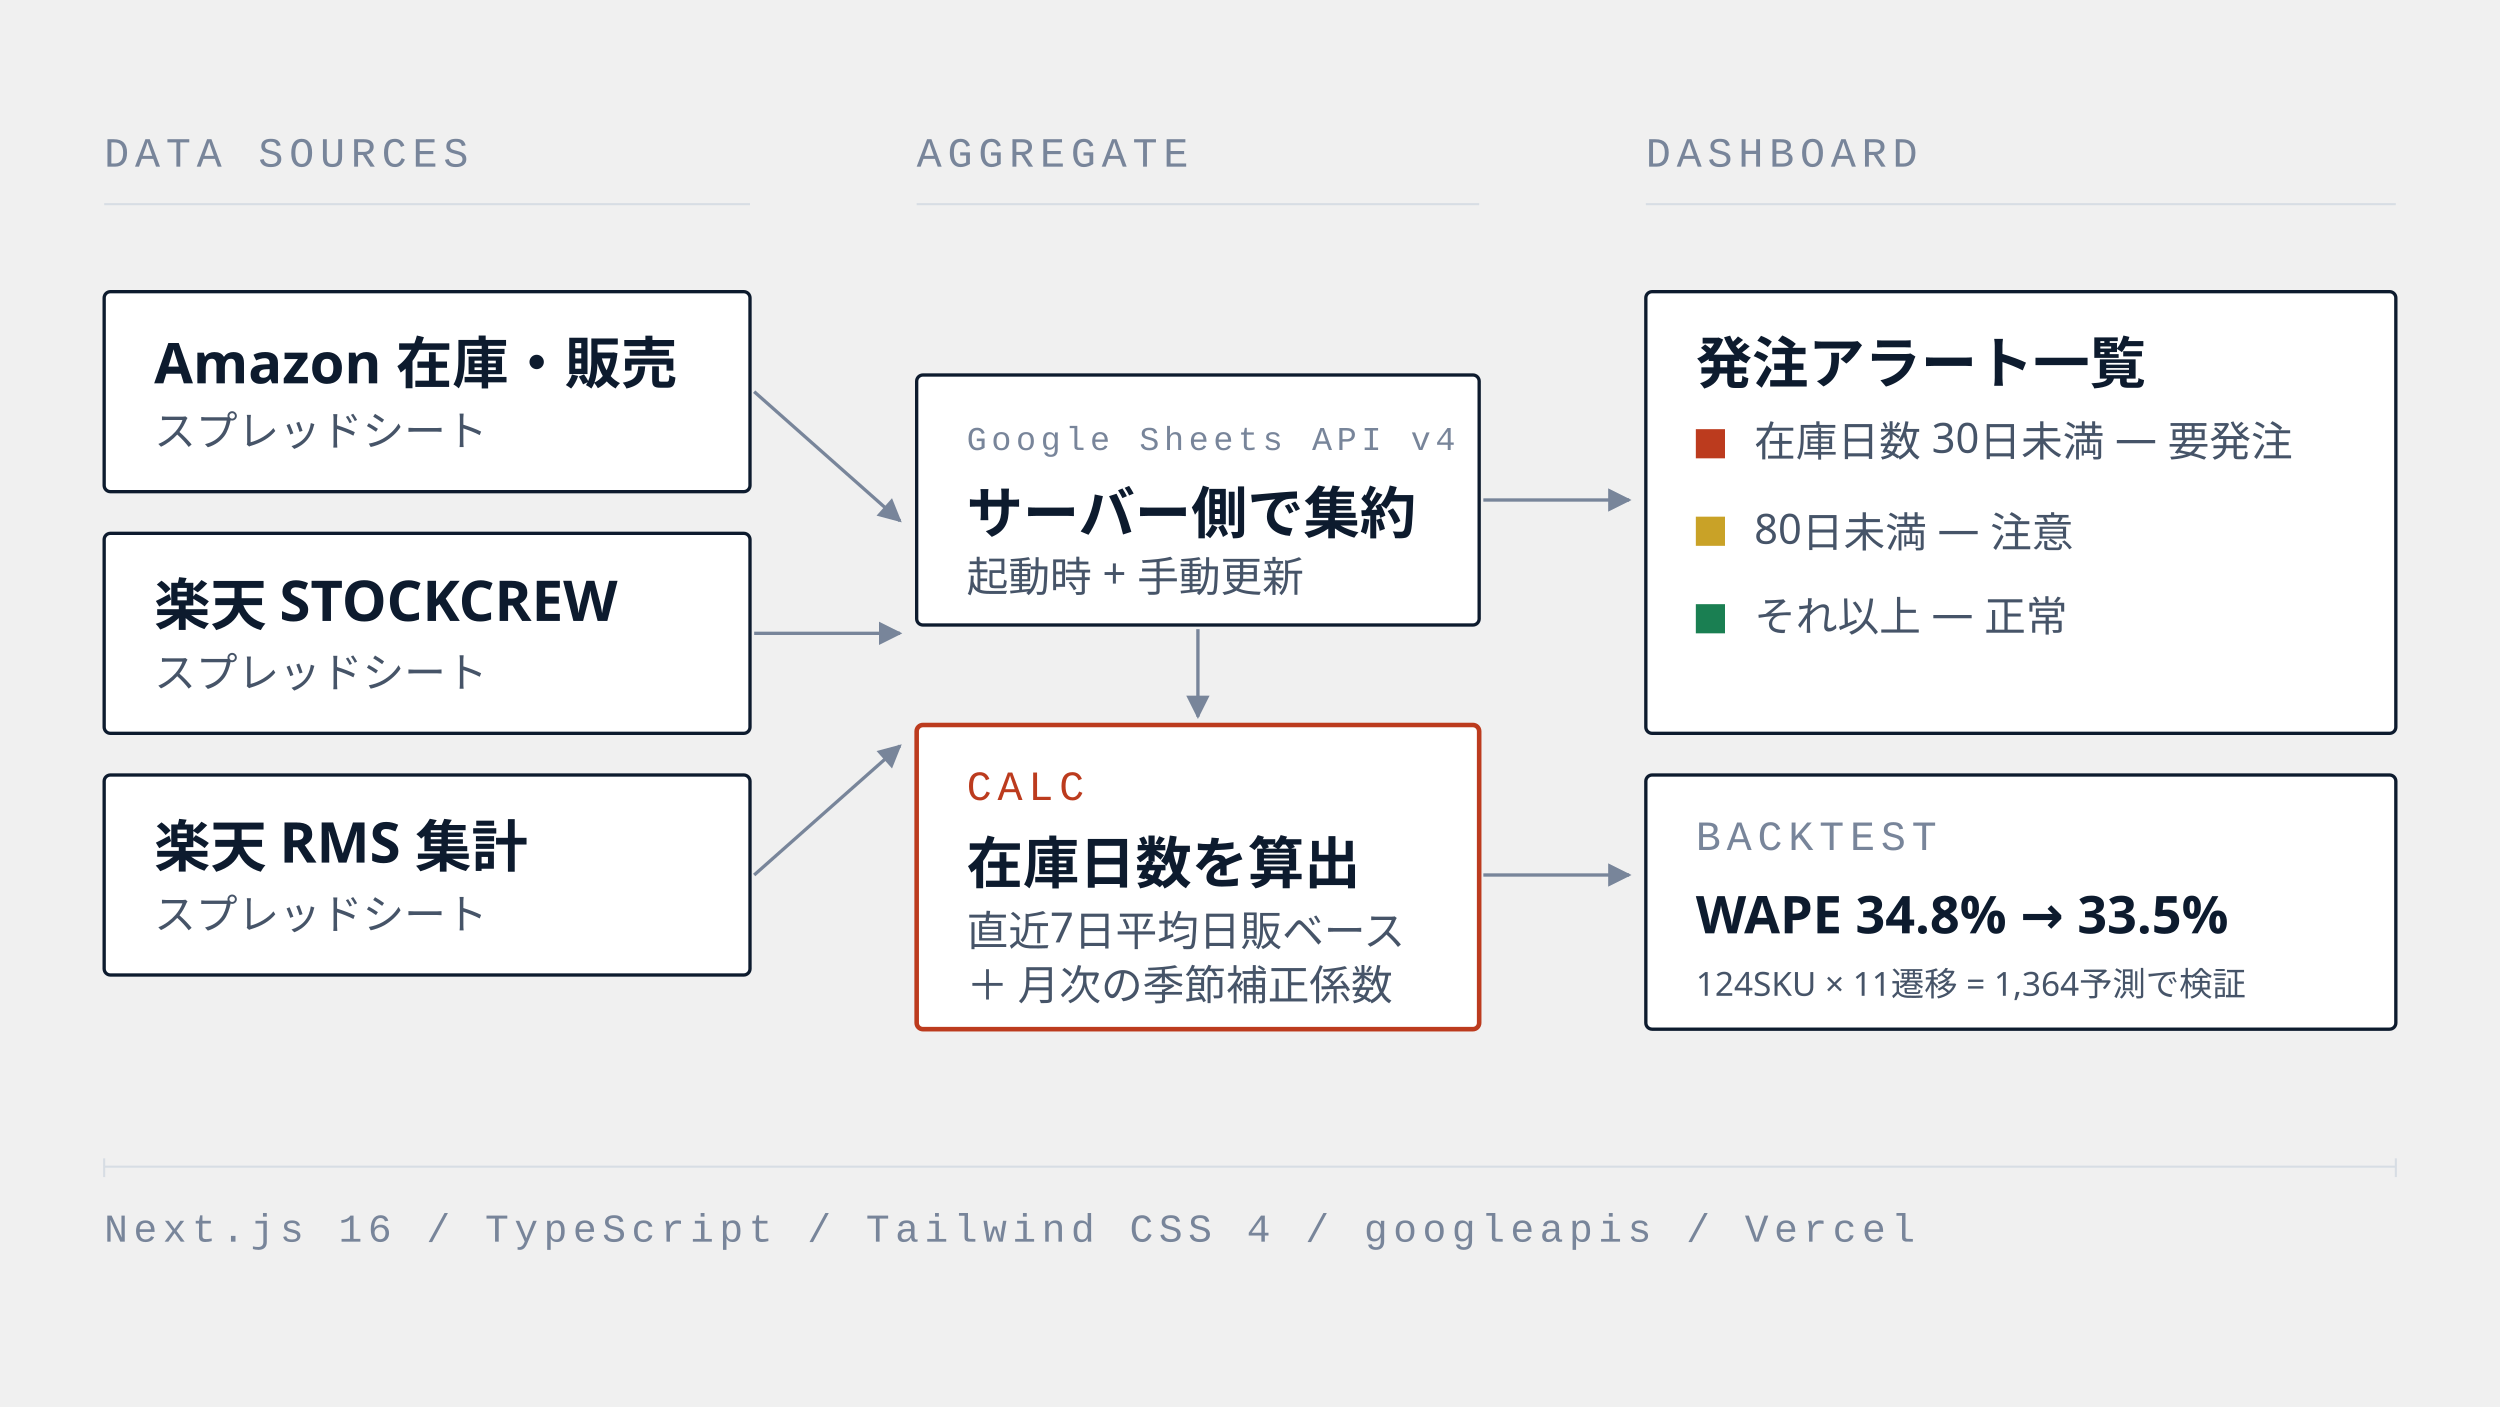
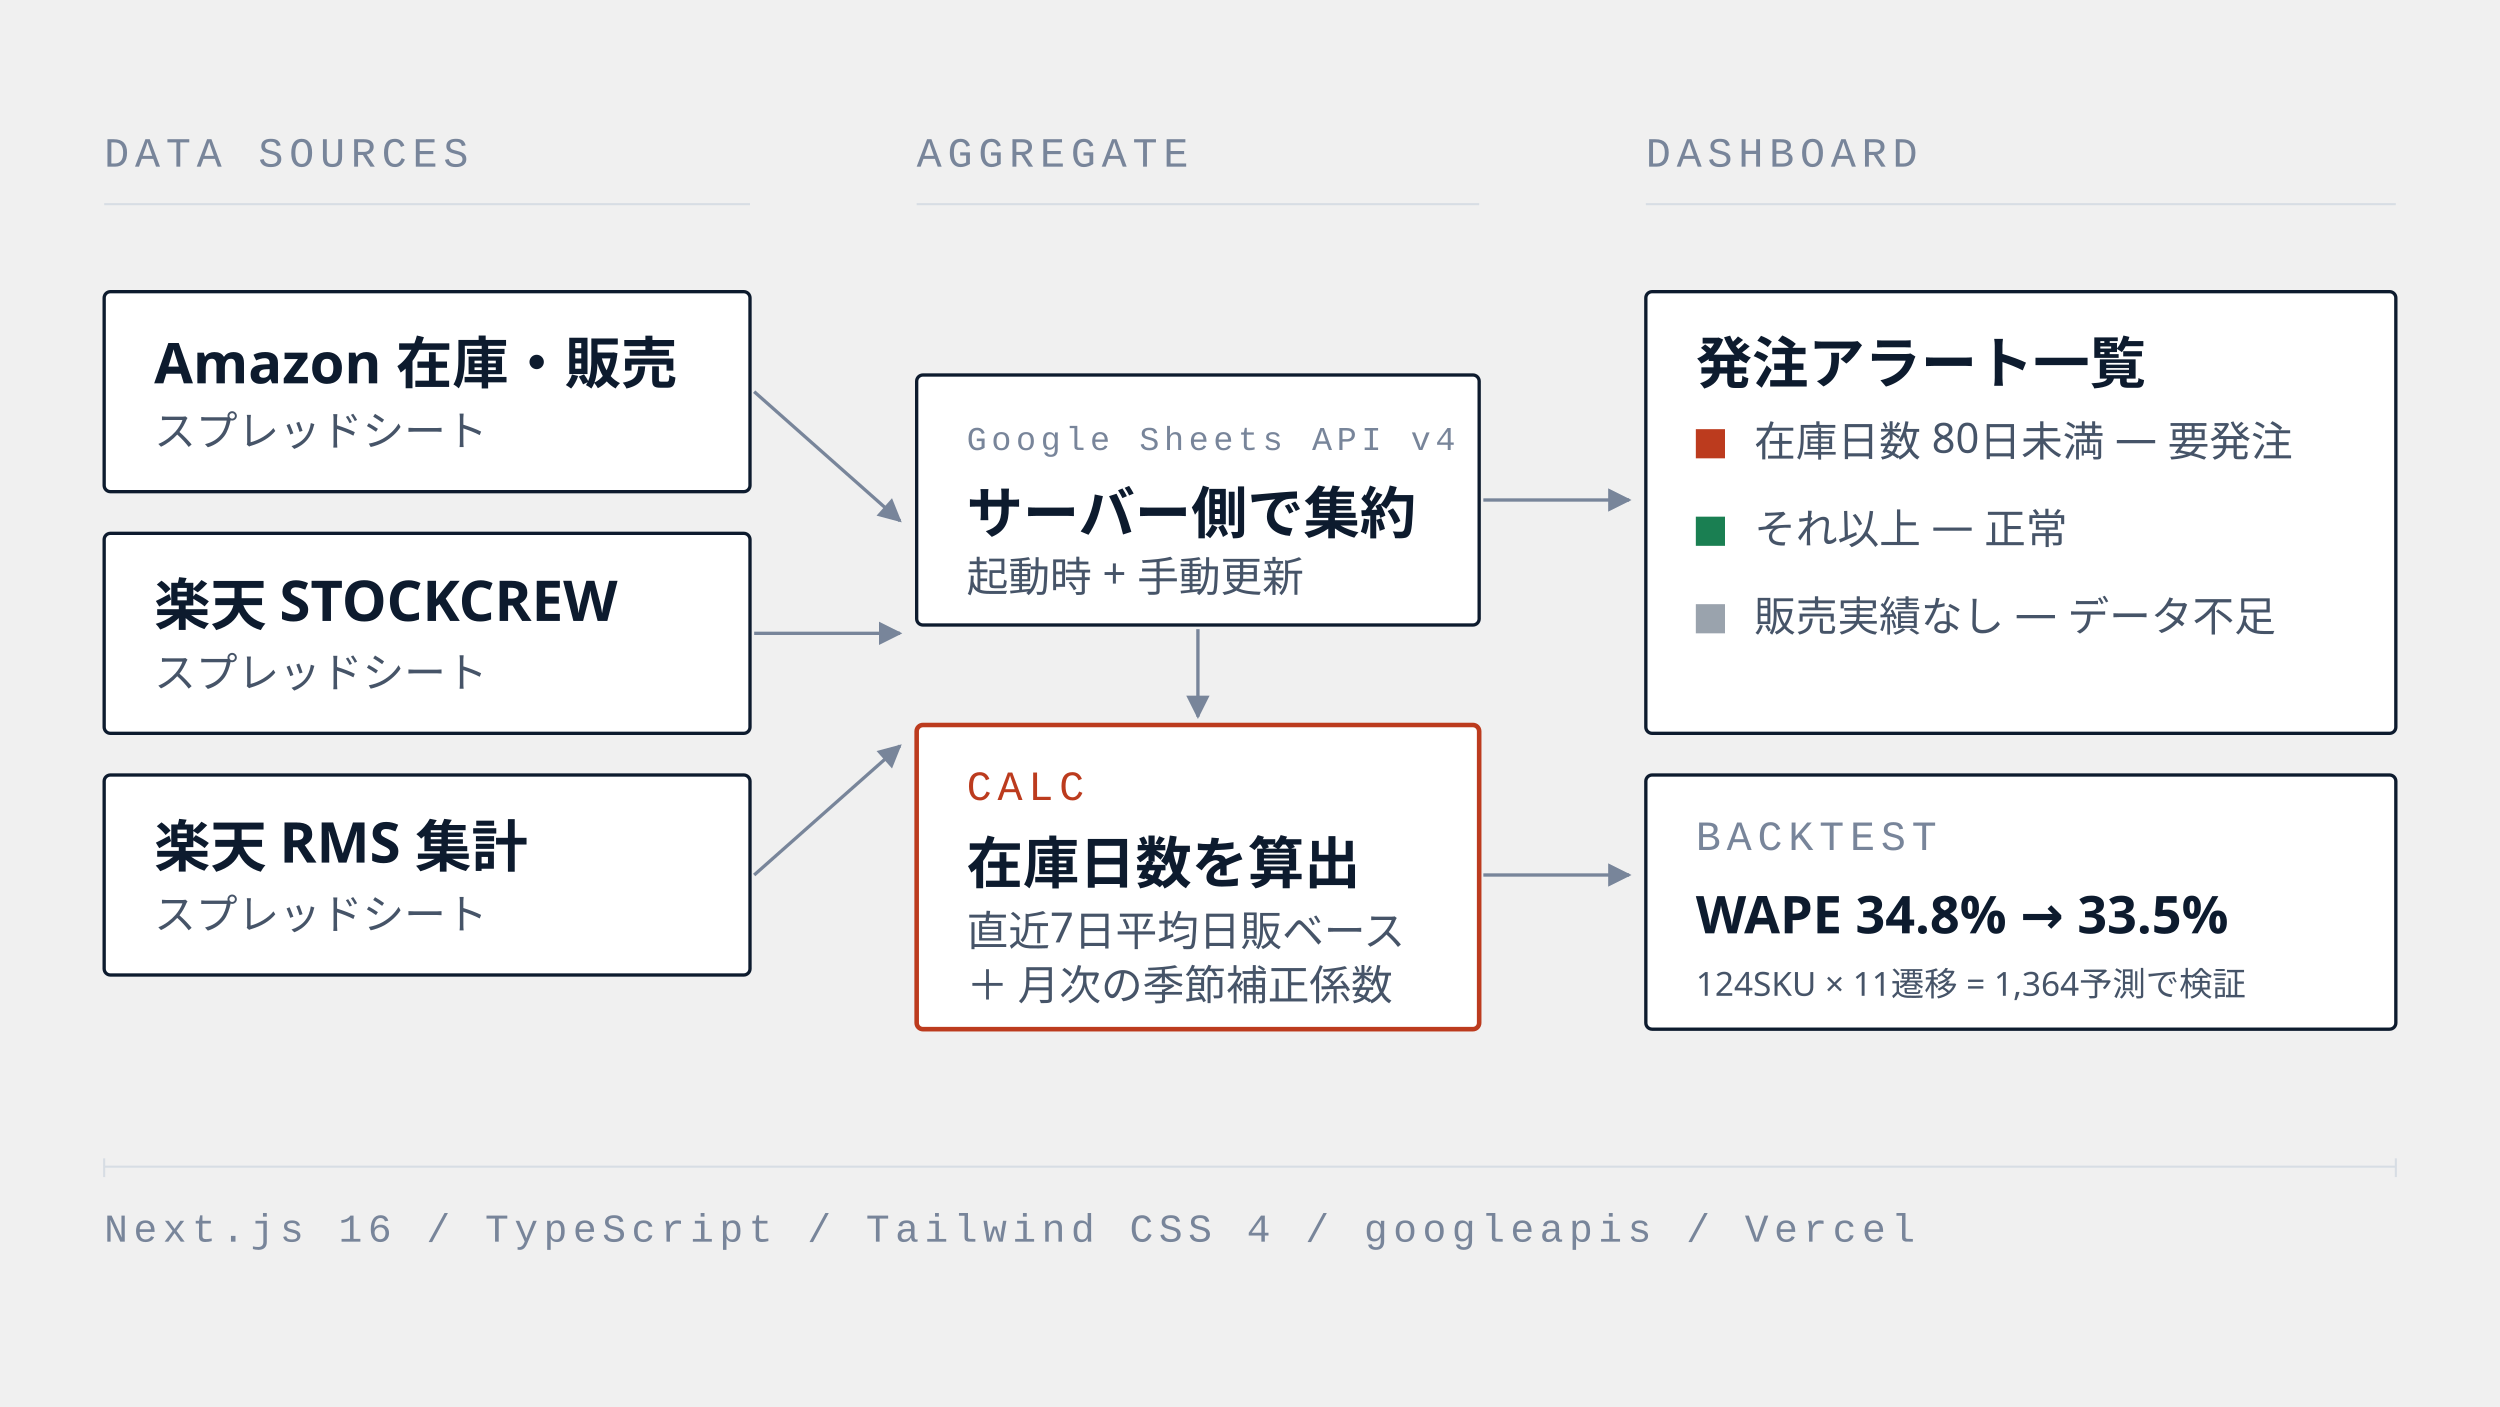
<svg xmlns="http://www.w3.org/2000/svg" viewBox="0 0 1200 675" role="img" aria-label="EC在庫アラートダッシュボードの構成図">
  <defs>
    <marker id="ar" viewBox="0 0 10 10" refX="9" refY="5" markerWidth="7" markerHeight="7" orient="auto-start-reverse">
      <path d="M0 0 L10 5 L0 10 z" fill="#78859a" />
    </marker>
    <style>
      .jp { font-family: 'Hiragino Kaku Gothic ProN','Yu Gothic',Meiryo,sans-serif; }
      .mn { font-family: 'SFMono-Regular',Consolas,'Courier New',monospace; }
      .box { fill:#fff; stroke:#0d1b2e; stroke-width:1.6; }
      .box-a { fill:#fff; stroke:#bc3b1e; stroke-width:2.2; }
      .lbl { font-size:20px; letter-spacing:.14em; fill:#78859a; }
      .ttl { font-size:27px; font-weight:700; fill:#0d1b2e; }
      .sub { font-size:20px; fill:#465468; }
      .arw { stroke:#78859a; stroke-width:1.6; fill:none; marker-end:url(#ar); }
    </style>
  </defs>
  <text class="mn lbl" x="50" y="80">DATA SOURCES</text>
  <text class="mn lbl" x="440" y="80">AGGREGATE</text>
  <text class="mn lbl" x="790" y="80">DASHBOARD</text>
  <line x1="50" y1="98" x2="360" y2="98" stroke="#d7dde4" />
  <line x1="440" y1="98" x2="710" y2="98" stroke="#d7dde4" />
  <line x1="790" y1="98" x2="1150" y2="98" stroke="#d7dde4" />
  <rect class="box" x="50" y="140" width="310" height="96" rx="3" />
  <text class="jp ttl" x="74" y="184">Amazon 在庫・販売</text>
  <text class="jp sub" x="74" y="214">スプレッドシート</text>
  <rect class="box" x="50" y="256" width="310" height="96" rx="3" />
  <text class="jp ttl" x="74" y="300">楽天 STOCKCREW</text>
  <text class="jp sub" x="74" y="330">スプレッドシート</text>
  <rect class="box" x="50" y="372" width="310" height="96" rx="3" />
  <text class="jp ttl" x="74" y="416">楽天 RMS 集計</text>
  <text class="jp sub" x="74" y="446">スプレッドシート</text>
  <path class="arw" d="M362 188 L432 250" />
  <path class="arw" d="M362 304 L432 304" />
  <path class="arw" d="M362 420 L432 358" />
  <rect class="box" x="440" y="180" width="270" height="120" rx="3" />
  <text class="mn lbl" x="464" y="216" style="font-size:16px">Google Sheets API v4</text>
  <text class="jp ttl" x="464" y="256">サーバー側で集約</text>
  <text class="jp sub" x="464" y="284">起動時 + 手動更新</text>
  <path class="arw" d="M575 302 L575 344" />
  <rect class="box-a" x="440" y="348" width="270" height="146" rx="3" />
  <text class="mn lbl" x="464" y="384" style="fill:#bc3b1e">CALC</text>
  <text class="jp ttl" x="464" y="424">在庫日数を算出</text>
  <text class="jp sub" x="464" y="454">直近7日平均日販ベース</text>
  <text class="jp sub" x="464" y="480">＋ 月次の季節補正係数</text>
  <path class="arw" d="M712 240 L782 240" />
  <path class="arw" d="M712 420 L782 420" />
  <rect class="box" x="790" y="140" width="360" height="212" rx="3" />
  <text class="jp ttl" x="814" y="184">発注アラート一覧</text>
  <rect x="814" y="206" width="14" height="14" fill="#bc3b1e" />
-   <text class="jp sub" x="842" y="219">在庫日数 30日未満 — 要発注</text>
-   <rect x="814" y="248" width="14" height="14" fill="#c9a227" />
-   <text class="jp sub" x="842" y="261">80日未満 — 注意</text>
-   <rect x="814" y="290" width="14" height="14" fill="#1a7f52" />
-   <text class="jp sub" x="842" y="303">それ以上 — 正常</text>
+   <text class="jp sub" x="842" y="219">在庫日数 80日未満 — 要発注</text>
+   <rect x="814" y="248" width="14" height="14" fill="#1a7f52" />
+   <text class="jp sub" x="842" y="261">それ以上 — 正常</text>
+   <rect x="814" y="290" width="14" height="14" fill="#9aa3ad" />
+   <text class="jp sub" x="842" y="303">販売実績なし — データ不足</text>
  <rect class="box" x="790" y="372" width="360" height="122" rx="3" />
  <text class="mn lbl" x="814" y="408">BACKTEST</text>
  <text class="jp ttl" x="814" y="448" style="font-size:25px">WAPE 34.8% → 33.5%</text>
  <text class="jp sub" x="814" y="478" style="font-size:16px">124SKU × 11遷移 = 1,364予測で検証</text>
  <line x1="50" y1="560" x2="1150" y2="560" stroke="#d7dde4" />
  <line x1="50" y1="556" x2="50" y2="565" stroke="#d7dde4" />
  <line x1="1150" y1="556" x2="1150" y2="565" stroke="#d7dde4" />
  <text class="mn lbl" x="50" y="596" style="font-size:19px">Next.js 16 / TypeScript / Tailwind CSS 4 / googleapis / Vercel</text>
</svg>
